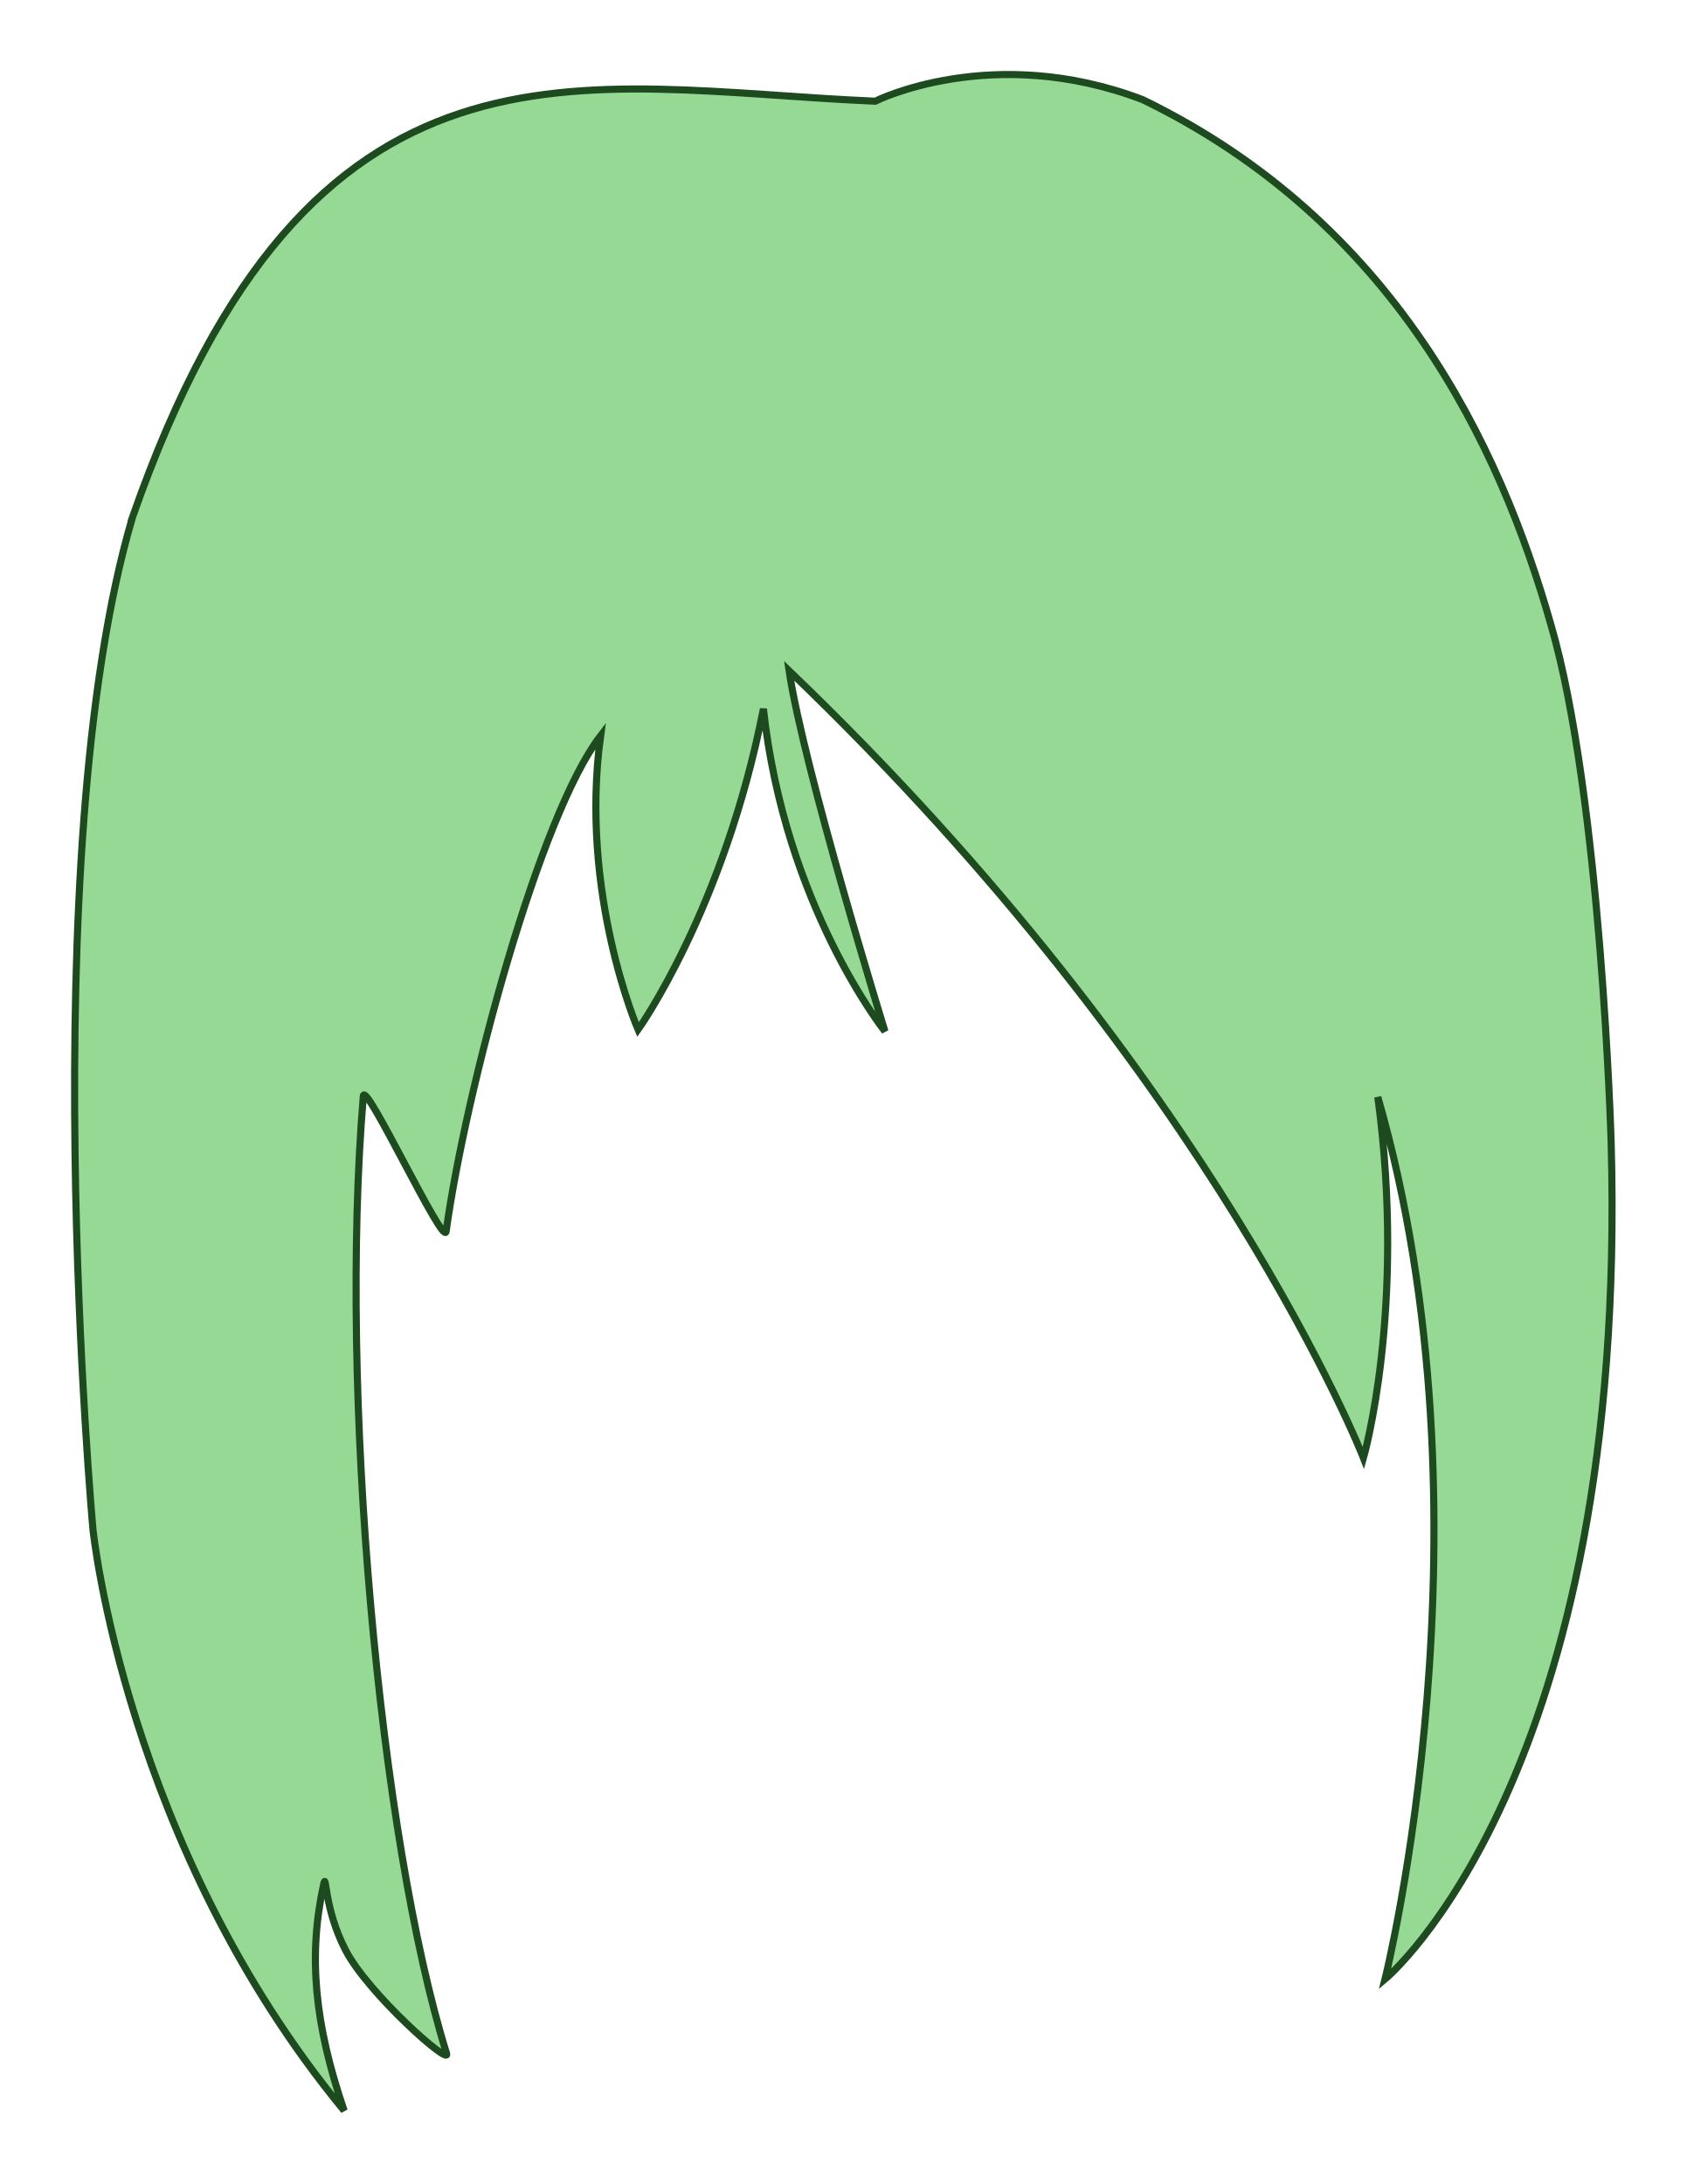
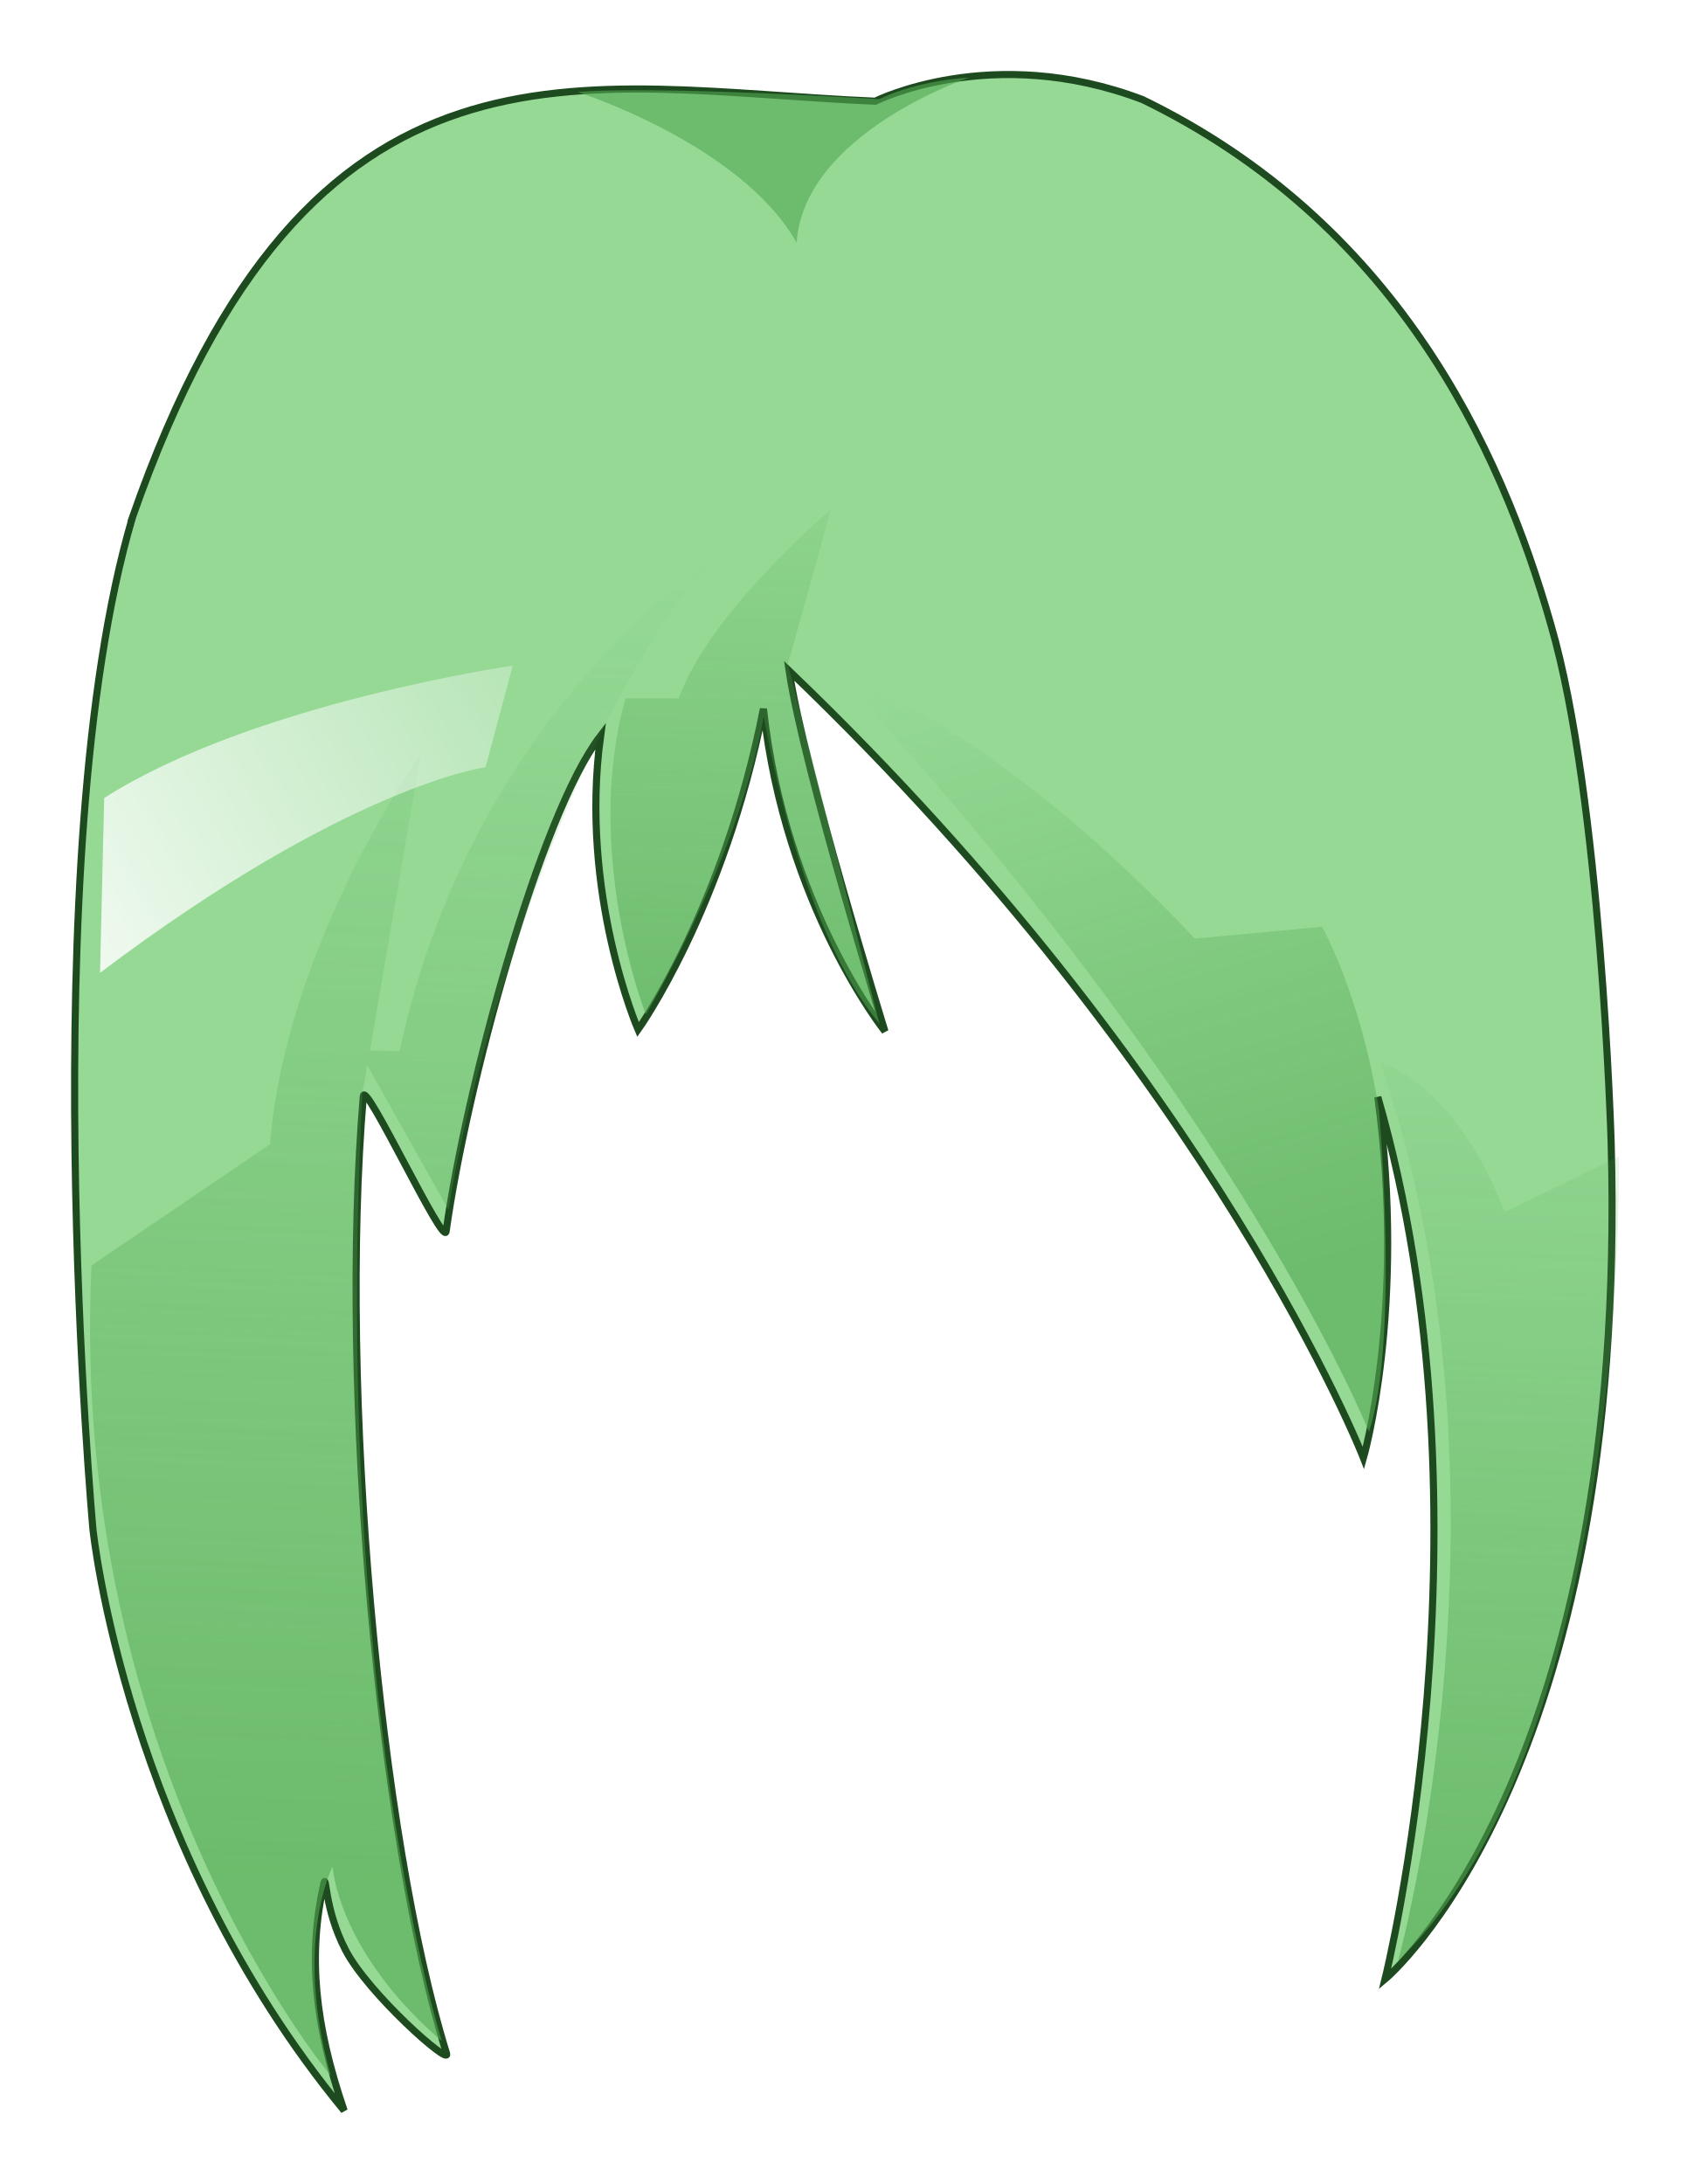
- <svg xmlns="http://www.w3.org/2000/svg" width="118.689" height="153.706" id="svg3069" version="1.1">
-   <defs id="defs3071" />
+ <svg xmlns="http://www.w3.org/2000/svg" xmlns:xlink="http://www.w3.org/1999/xlink" width="118.689" height="153.706" id="svg3069" version="1.1">
+   <defs id="defs3071">
+     <linearGradient id="linearGradient3800">
+       <stop style="stop-color:#ffffff;stop-opacity:1;" offset="0" id="stop3802" />
+       <stop style="stop-color:#ffffff;stop-opacity:0;" offset="1" id="stop3804" />
+     </linearGradient>
+     <linearGradient id="linearGradient3786">
+       <stop style="stop-color:#51a751;stop-opacity:1;" offset="0" id="stop3788" />
+       <stop style="stop-color:#51a751;stop-opacity:0;" offset="1" id="stop3790" />
+     </linearGradient>
+     <linearGradient id="linearGradient3778">
+       <stop style="stop-color:#51a751;stop-opacity:1;" offset="0" id="stop3780" />
+       <stop style="stop-color:#51a751;stop-opacity:0;" offset="1" id="stop3782" />
+     </linearGradient>
+     <linearGradient id="linearGradient3770">
+       <stop style="stop-color:#51a751;stop-opacity:1;" offset="0" id="stop3772" />
+       <stop style="stop-color:#51a751;stop-opacity:0;" offset="1" id="stop3774" />
+     </linearGradient>
+     <linearGradient id="linearGradient3762">
+       <stop style="stop-color:#51a751;stop-opacity:1;" offset="0" id="stop3764" />
+       <stop style="stop-color:#51a751;stop-opacity:0;" offset="1" id="stop3766" />
+     </linearGradient>
+     <linearGradient xlink:href="#linearGradient3762" id="linearGradient3768" x1="23.002" y1="132.541" x2="26.593" y2="36.829" gradientUnits="userSpaceOnUse" />
+     <linearGradient xlink:href="#linearGradient3770" id="linearGradient3776" x1="52.304" y1="74.637" x2="53.794" y2="26.655" gradientUnits="userSpaceOnUse" />
+     <linearGradient xlink:href="#linearGradient3778" id="linearGradient3784" x1="88.312" y1="91.325" x2="74.288" y2="44.606" gradientUnits="userSpaceOnUse" />
+     <linearGradient xlink:href="#linearGradient3786" id="linearGradient3792" x1="103.456" y1="135.932" x2="106.105" y2="67.999" gradientUnits="userSpaceOnUse" />
+     <linearGradient xlink:href="#linearGradient3800" id="linearGradient3806" x1="-5.181" y1="55.649" x2="53.159" y2="22.819" gradientUnits="userSpaceOnUse" gradientTransform="translate(129.0744,93.452)" />
+     <linearGradient xlink:href="#linearGradient3800" id="linearGradient3810" gradientUnits="userSpaceOnUse" gradientTransform="matrix(-1,0,0,1,243.4567,79.30986)" x1="2.679" y1="51.92" x2="52.857" y2="35.849" />
+   </defs>
  <g id="layer1" transform="translate(-128.1905,-80.82509)">
    <path style="fill:#95d995;fill-opacity:1;stroke:#1e4a1f;stroke-width:0.5;stroke-linecap:butt;stroke-linejoin:miter;stroke-miterlimit:4;stroke-opacity:1" d="m 137.509,117.242 c 12.537,-35.87 31.451,-30.189 52.275,-29.294 0,0 8.216,-4.151 18.822,-0.111 17.678,8.586 25.133,24.281 28.73,36.954 3.536,12.122 4.238,36.395 4.238,36.395 1.263,44.699 -15.915,58.933 -15.915,58.933 0,0 8.081,-32.286 -0.505,-62.086 2.02,14.9 -1.011,25.402 -1.011,25.402 0,0 -10.367,-26.612 -40.419,-55.401 1.01,6.819 6.744,25.373 6.744,25.373 0,0 -7.037,-8.807 -8.552,-22.697 -2.778,14.142 -8.822,22.576 -8.822,22.576 0,0 -4.152,-9.569 -2.636,-20.681 -4.293,5.556 -9.482,24.88 -10.873,34.886 -0.16,1.15 -5.722,-10.766 -5.827,-9.513 -1.731,20.659 1.147,52.241 5.862,67.377 0.286,0.918 -5.522,-4.217 -7.114,-7.288 -1.531,-2.952 -1.333,-5.573 -1.538,-4.634 -1.109,5.062 -0.632,9.867 1.442,15.936 -15.405,-18.688 -17.678,-40.911 -17.678,-40.911 0,0 -4.293,-47.225 2.778,-71.216 z" id="rect3799" />
+     <path style="opacity:0.6;fill:url(#linearGradient3768);stroke:none;fill-opacity:1" d="m 50.332,39.186 c 0,0 -17.142,10.92 -22.207,34.783 L 26.031,73.938 29.625,53.031 c 0,0 -9.489,13.358 -10.625,27.5 L 6.438,89.062 c -1.644,35.026 16.844,57.031 16.844,57.031 -2.652,-9.439 0.125,-14.719 0.125,-14.719 0,0 0.332,5.936 7.688,12.281 0,0 -7.737,-24.308 -5.594,-66.719 l 0.344,-1.969 5.719,10.188 C 33.267,73.981 40.587,49.65 50.332,39.186 z" transform="translate(128.1905,80.82509)" id="path2983" />
+     <path style="opacity:0.6;fill:url(#linearGradient3776);stroke:none;fill-opacity:1" d="m 44.018,49.153 c -3.036,10.893 1.429,22.232 1.429,22.232 0,0 6.429,-10.625 8.304,-20.982 0,0 2.411,14.821 8.125,21.607 L 55.446,46.742 58.482,35.849 c 0,0 -8.571,7.232 -10.714,13.304 z" id="path2988" transform="translate(128.1905,80.82509)" />
+     <path style="opacity:0.6;fill:url(#linearGradient3784);stroke:none;fill-opacity:1" d="M 59.018,47.545 C 87.232,77.903 96.339,100.76 96.339,100.76 98.486,94.32 97.054,78.17 97.054,78.17 95.76,70 93.036,65.224 93.036,65.224 l -8.945,0.834 C 69.317,50.401 59.018,47.545 59.018,47.545 z" id="path2990" transform="translate(128.1905,80.82509)" />
+     <path style="opacity:0.6;fill:url(#linearGradient3792);stroke:none;fill-opacity:1" d="m 97.143,74.778 c 10.357,30.357 1.25,63.214 1.25,63.214 16.25,-15.714 15.536,-56.607 15.536,-56.607 l -8.036,3.929 C 102.321,76.028 97.143,74.778 97.143,74.778 z" id="path2992" transform="translate(128.1905,80.82509)" />
+     <path style="opacity:0.6;fill:#51a751;stroke:none" d="m 40.659,6.476 c 0,0 11.49,3.662 15.405,10.607 0.505,-7.702 12.122,-11.617 12.122,-11.617 0,0 -3.456,0.131 -6.313,1.515 C 44.699,5.971 40.659,6.476 40.659,6.476 z" id="path3794" transform="translate(128.1905,80.82509)" />
+     <path style="fill:url(#linearGradient3806);fill-opacity:1;stroke:none" d="m 135.523,136.989 -0.292,12.302 c 17.5,-13.214 27.129,-14.471 27.129,-14.471 l 1.916,-7.147 c 0,0 -18.272,2.624 -28.753,9.316 z" id="path3798" />
  </g>
</svg>
